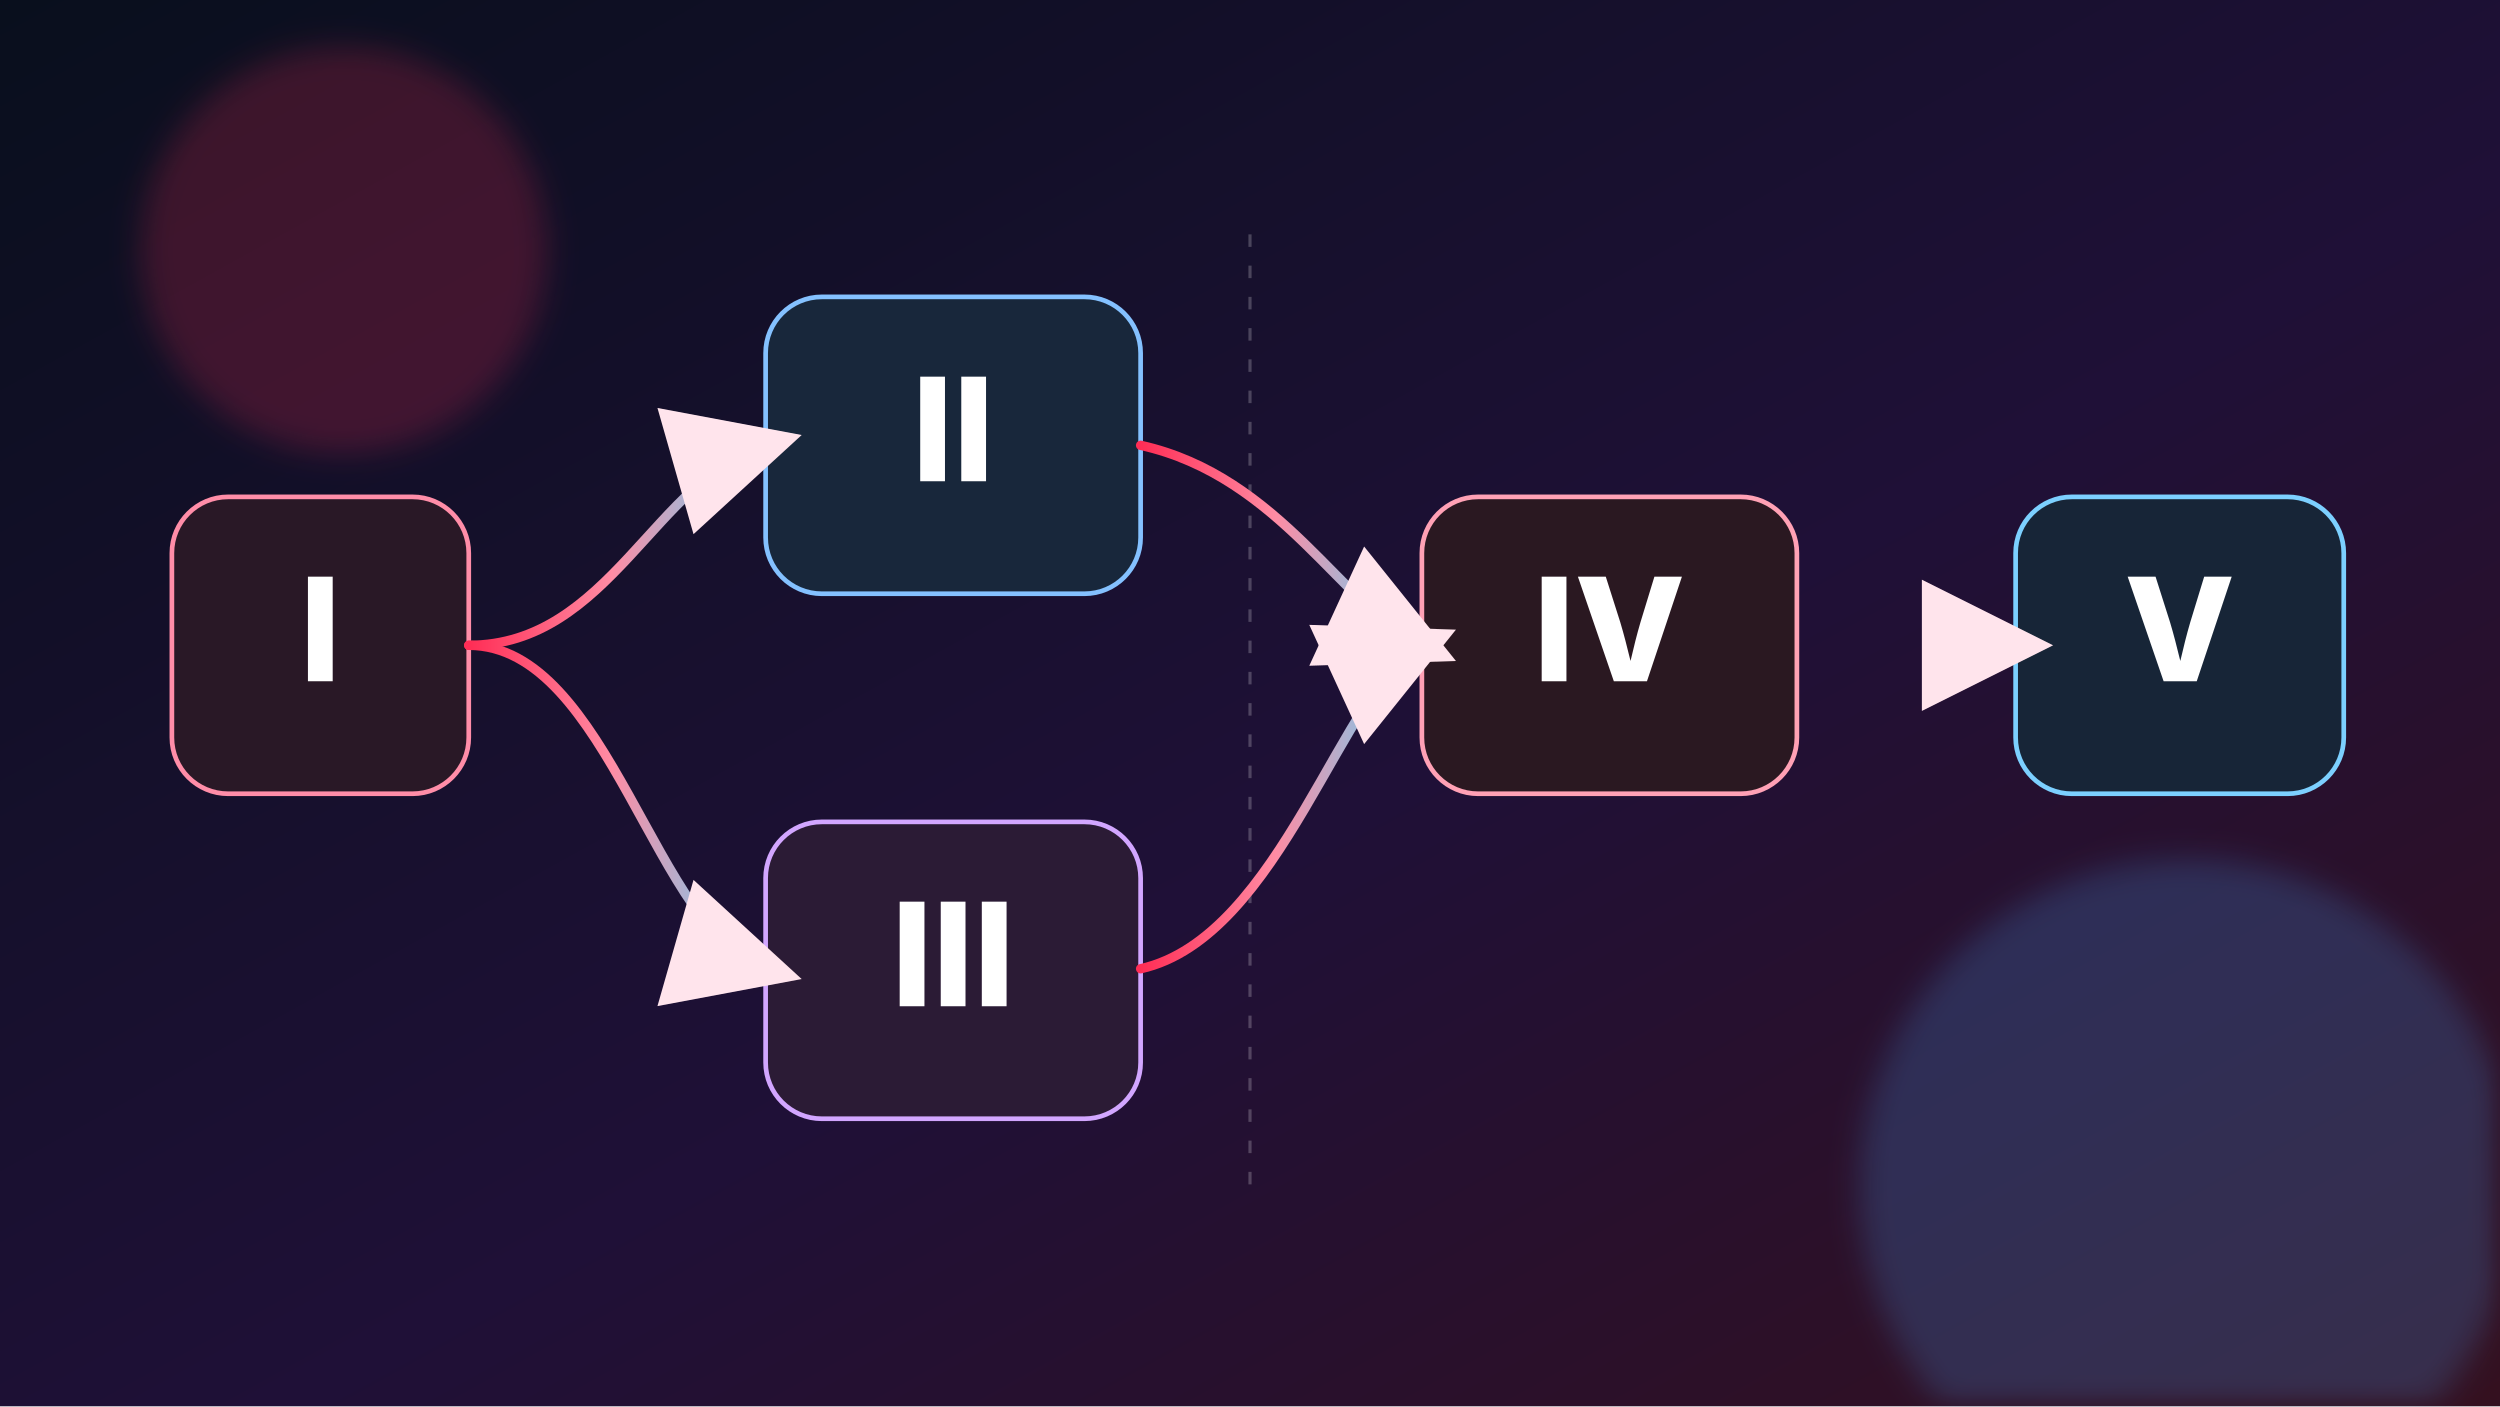
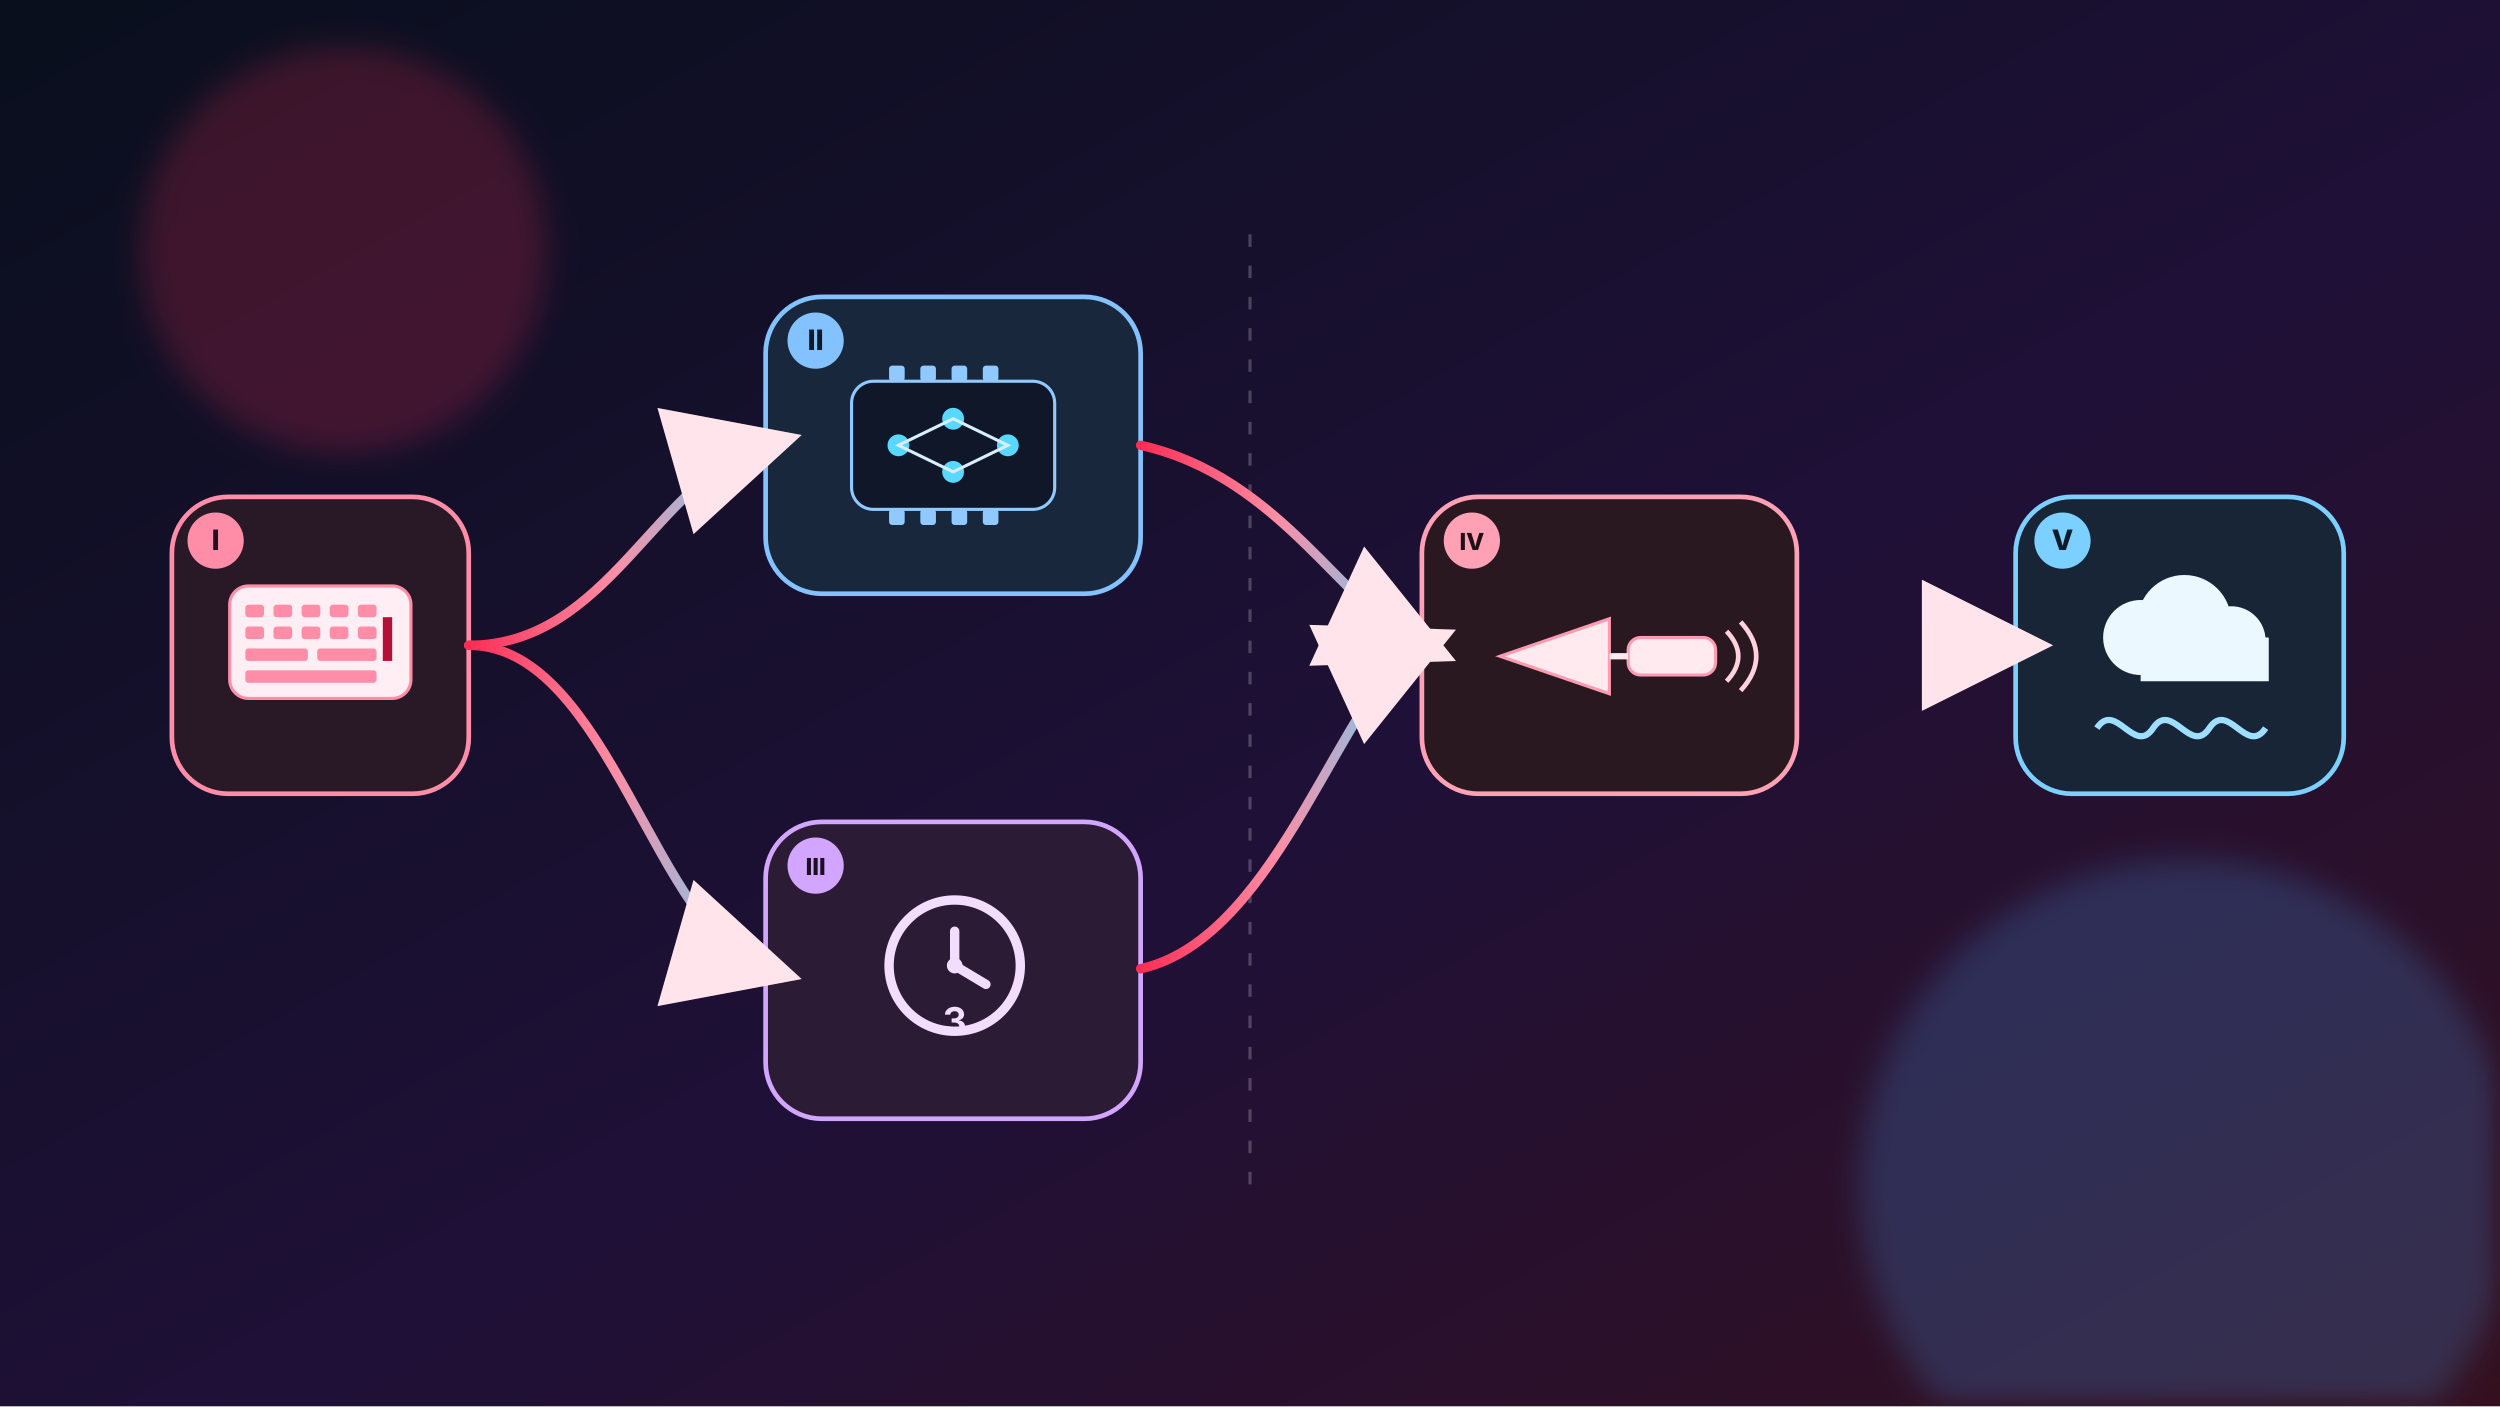
<svg xmlns="http://www.w3.org/2000/svg" width="1600" height="900" viewBox="0 0 1600 900" role="img" aria-labelledby="title desc">
  <defs>
    <linearGradient id="bg" x1="0" y1="0" x2="1" y2="1">
      <stop offset="0%" stop-color="#090f1d" />
      <stop offset="56%" stop-color="#1f1037" />
      <stop offset="100%" stop-color="#34101f" />
    </linearGradient>
    <linearGradient id="line" x1="0" y1="0" x2="1" y2="0">
      <stop offset="0%" stop-color="#ff2d55" />
      <stop offset="48%" stop-color="#ff8ca4" />
      <stop offset="100%" stop-color="#57d9ff" />
    </linearGradient>
    <filter id="blur" x="-25%" y="-25%" width="150%" height="150%">
      <feGaussianBlur stdDeviation="10" />
    </filter>
    <marker id="arrow" markerWidth="14" markerHeight="14" refX="10" refY="7" orient="auto">
      <path d="M0,0 L14,7 L0,14 z" fill="#ffe4ec" />
    </marker>
  </defs>
  <rect width="1600" height="900" fill="url(#bg)" />
  <g opacity="0.2" filter="url(#blur)">
    <circle cx="220" cy="160" r="130" fill="#ff2d55" />
    <circle cx="1400" cy="760" r="210" fill="#46a7ff" />
  </g>
  <g fill="none" stroke="#ffffff" stroke-opacity="0.22" stroke-width="2" stroke-dasharray="8 12">
    <line x1="800" y1="150" x2="800" y2="760" />
  </g>
  <g font-family="-apple-system, BlinkMacSystemFont, 'Segoe UI', sans-serif">
    <rect x="110" y="318" width="190" height="190" rx="36" fill="#291826" stroke="#ff8da8" stroke-width="3" />
-     <text x="205" y="436" text-anchor="middle" font-size="92" font-weight="800" fill="#ffffff">I</text>
+     <circle cx="138" cy="346" r="18" fill="#ff8da8" />
+     <text x="138" y="352" text-anchor="middle" font-size="18" font-weight="800" fill="#24111e">I</text>
+     <g transform="translate(147 375)">
+       <rect x="0" y="0" width="116" height="72" rx="12" fill="#ffeef4" stroke="#ff8da8" stroke-width="2" />
+       <g fill="#ff8da8">
+         <rect x="10" y="12" width="12" height="8" rx="2" />
+         <rect x="28" y="12" width="12" height="8" rx="2" />
+         <rect x="46" y="12" width="12" height="8" rx="2" />
+         <rect x="64" y="12" width="12" height="8" rx="2" />
+         <rect x="82" y="12" width="12" height="8" rx="2" />
+         <rect x="10" y="26" width="12" height="8" rx="2" />
+         <rect x="28" y="26" width="12" height="8" rx="2" />
+         <rect x="46" y="26" width="12" height="8" rx="2" />
+         <rect x="64" y="26" width="12" height="8" rx="2" />
+         <rect x="82" y="26" width="12" height="8" rx="2" />
+         <rect x="10" y="40" width="40" height="8" rx="2" />
+         <rect x="56" y="40" width="38" height="8" rx="2" />
+         <rect x="10" y="54" width="84" height="8" rx="2" />
+       </g>
+       <rect x="98" y="20" width="6" height="28" fill="#b21034" />
+     </g>
    <rect x="490" y="190" width="240" height="190" rx="36" fill="#18273b" stroke="#84c1ff" stroke-width="3" />
-     <text x="610" y="308" text-anchor="middle" font-size="92" font-weight="800" fill="#ffffff">II</text>
+     <circle cx="522" cy="218" r="18" fill="#84c1ff" />
+     <text x="522" y="224" text-anchor="middle" font-size="18" font-weight="800" fill="#0f1827">II</text>
+     <g transform="translate(545 244)">
+       <rect x="0" y="0" width="130" height="82" rx="14" fill="#0f1728" stroke="#8fc9ff" stroke-width="2" />
+       <g fill="#8fc9ff">
+         <rect x="24" y="-10" width="10" height="10" rx="2" />
+         <rect x="44" y="-10" width="10" height="10" rx="2" />
+         <rect x="64" y="-10" width="10" height="10" rx="2" />
+         <rect x="84" y="-10" width="10" height="10" rx="2" />
+         <rect x="24" y="82" width="10" height="10" rx="2" />
+         <rect x="44" y="82" width="10" height="10" rx="2" />
+         <rect x="64" y="82" width="10" height="10" rx="2" />
+         <rect x="84" y="82" width="10" height="10" rx="2" />
+       </g>
+       <circle cx="30" cy="41" r="7" fill="#58d7ff" />
+       <circle cx="65" cy="24" r="7" fill="#58d7ff" />
+       <circle cx="100" cy="41" r="7" fill="#58d7ff" />
+       <circle cx="65" cy="58" r="7" fill="#58d7ff" />
+       <path d="M30 41 L65 24 L100 41 L65 58 Z" fill="none" stroke="#d7eeff" stroke-width="2" />
+     </g>
    <rect x="490" y="526" width="240" height="190" rx="36" fill="#2b1b35" stroke="#d2a6ff" stroke-width="3" />
-     <text x="610" y="644" text-anchor="middle" font-size="92" font-weight="800" fill="#ffffff">III</text>
+     <circle cx="522" cy="554" r="18" fill="#d2a6ff" />
+     <text x="522" y="560" text-anchor="middle" font-size="15" font-weight="800" fill="#1a1021">III</text>
+     <g transform="translate(555 572)">
+       <circle cx="56" cy="46" r="42" fill="none" stroke="#f2ddff" stroke-width="6" />
+       <path d="M56 24 L56 46 L76 58" fill="none" stroke="#f2ddff" stroke-width="6" stroke-linecap="round" />
+       <circle cx="56" cy="46" r="5" fill="#f2ddff" />
+       <text x="56" y="90" text-anchor="middle" font-size="24" font-weight="700" fill="#f2ddff">3</text>
+     </g>
    <rect x="910" y="318" width="240" height="190" rx="36" fill="#2a1821" stroke="#ffa1b5" stroke-width="3" />
-     <text x="1030" y="436" text-anchor="middle" font-size="92" font-weight="800" fill="#ffffff">IV</text>
+     <circle cx="942" cy="346" r="18" fill="#ffa1b5" />
+     <text x="942" y="352" text-anchor="middle" font-size="15" font-weight="800" fill="#210f17">IV</text>
+     <g transform="translate(960 382)">
+       <path d="M0 38 L70 14 L70 62 Z" fill="#ffeaf0" stroke="#ff9ab1" stroke-width="2" />
+       <rect x="82" y="26" width="56" height="24" rx="8" fill="#ffeaf0" stroke="#ff9ab1" stroke-width="2" />
+       <path d="M70 38 L82 38" stroke="#ffeaf0" stroke-width="4" />
+       <path d="M145 22 Q160 38 145 54" fill="none" stroke="#ffd2de" stroke-width="3" />
+       <path d="M154 16 Q174 38 154 60" fill="none" stroke="#ffd2de" stroke-width="3" />
+     </g>
    <rect x="1290" y="318" width="210" height="190" rx="36" fill="#172537" stroke="#7cd0ff" stroke-width="3" />
-     <text x="1395" y="436" text-anchor="middle" font-size="92" font-weight="800" fill="#ffffff">V</text>
+     <circle cx="1320" cy="346" r="18" fill="#7cd0ff" />
+     <text x="1320" y="352" text-anchor="middle" font-size="18" font-weight="800" fill="#0f1b2a">V</text>
+     <g transform="translate(1334 374)">
+       <circle cx="36" cy="34" r="24" fill="#ecf8ff" />
+       <circle cx="64" cy="24" r="30" fill="#ecf8ff" />
+       <circle cx="94" cy="36" r="22" fill="#ecf8ff" />
+       <rect x="36" y="34" width="82" height="28" fill="#ecf8ff" />
+       <path d="M8 92 C20 74, 32 110, 44 92 C56 74, 68 110, 80 92 C92 74, 104 110, 116 92" fill="none" stroke="#9edfff" stroke-width="4" />
+     </g>
  </g>
  <g stroke="url(#line)" stroke-width="6" fill="none" marker-end="url(#arrow)" stroke-linecap="round">
    <path d="M300 413 C390 413, 420 305, 490 285" />
    <path d="M300 413 C390 413, 420 600, 490 620" />
    <path d="M730 285 C820 305, 860 390, 910 413" />
    <path d="M730 620 C820 600, 860 436, 910 413" />
    <path d="M1150 413 L1290 413" />
  </g>
</svg>
